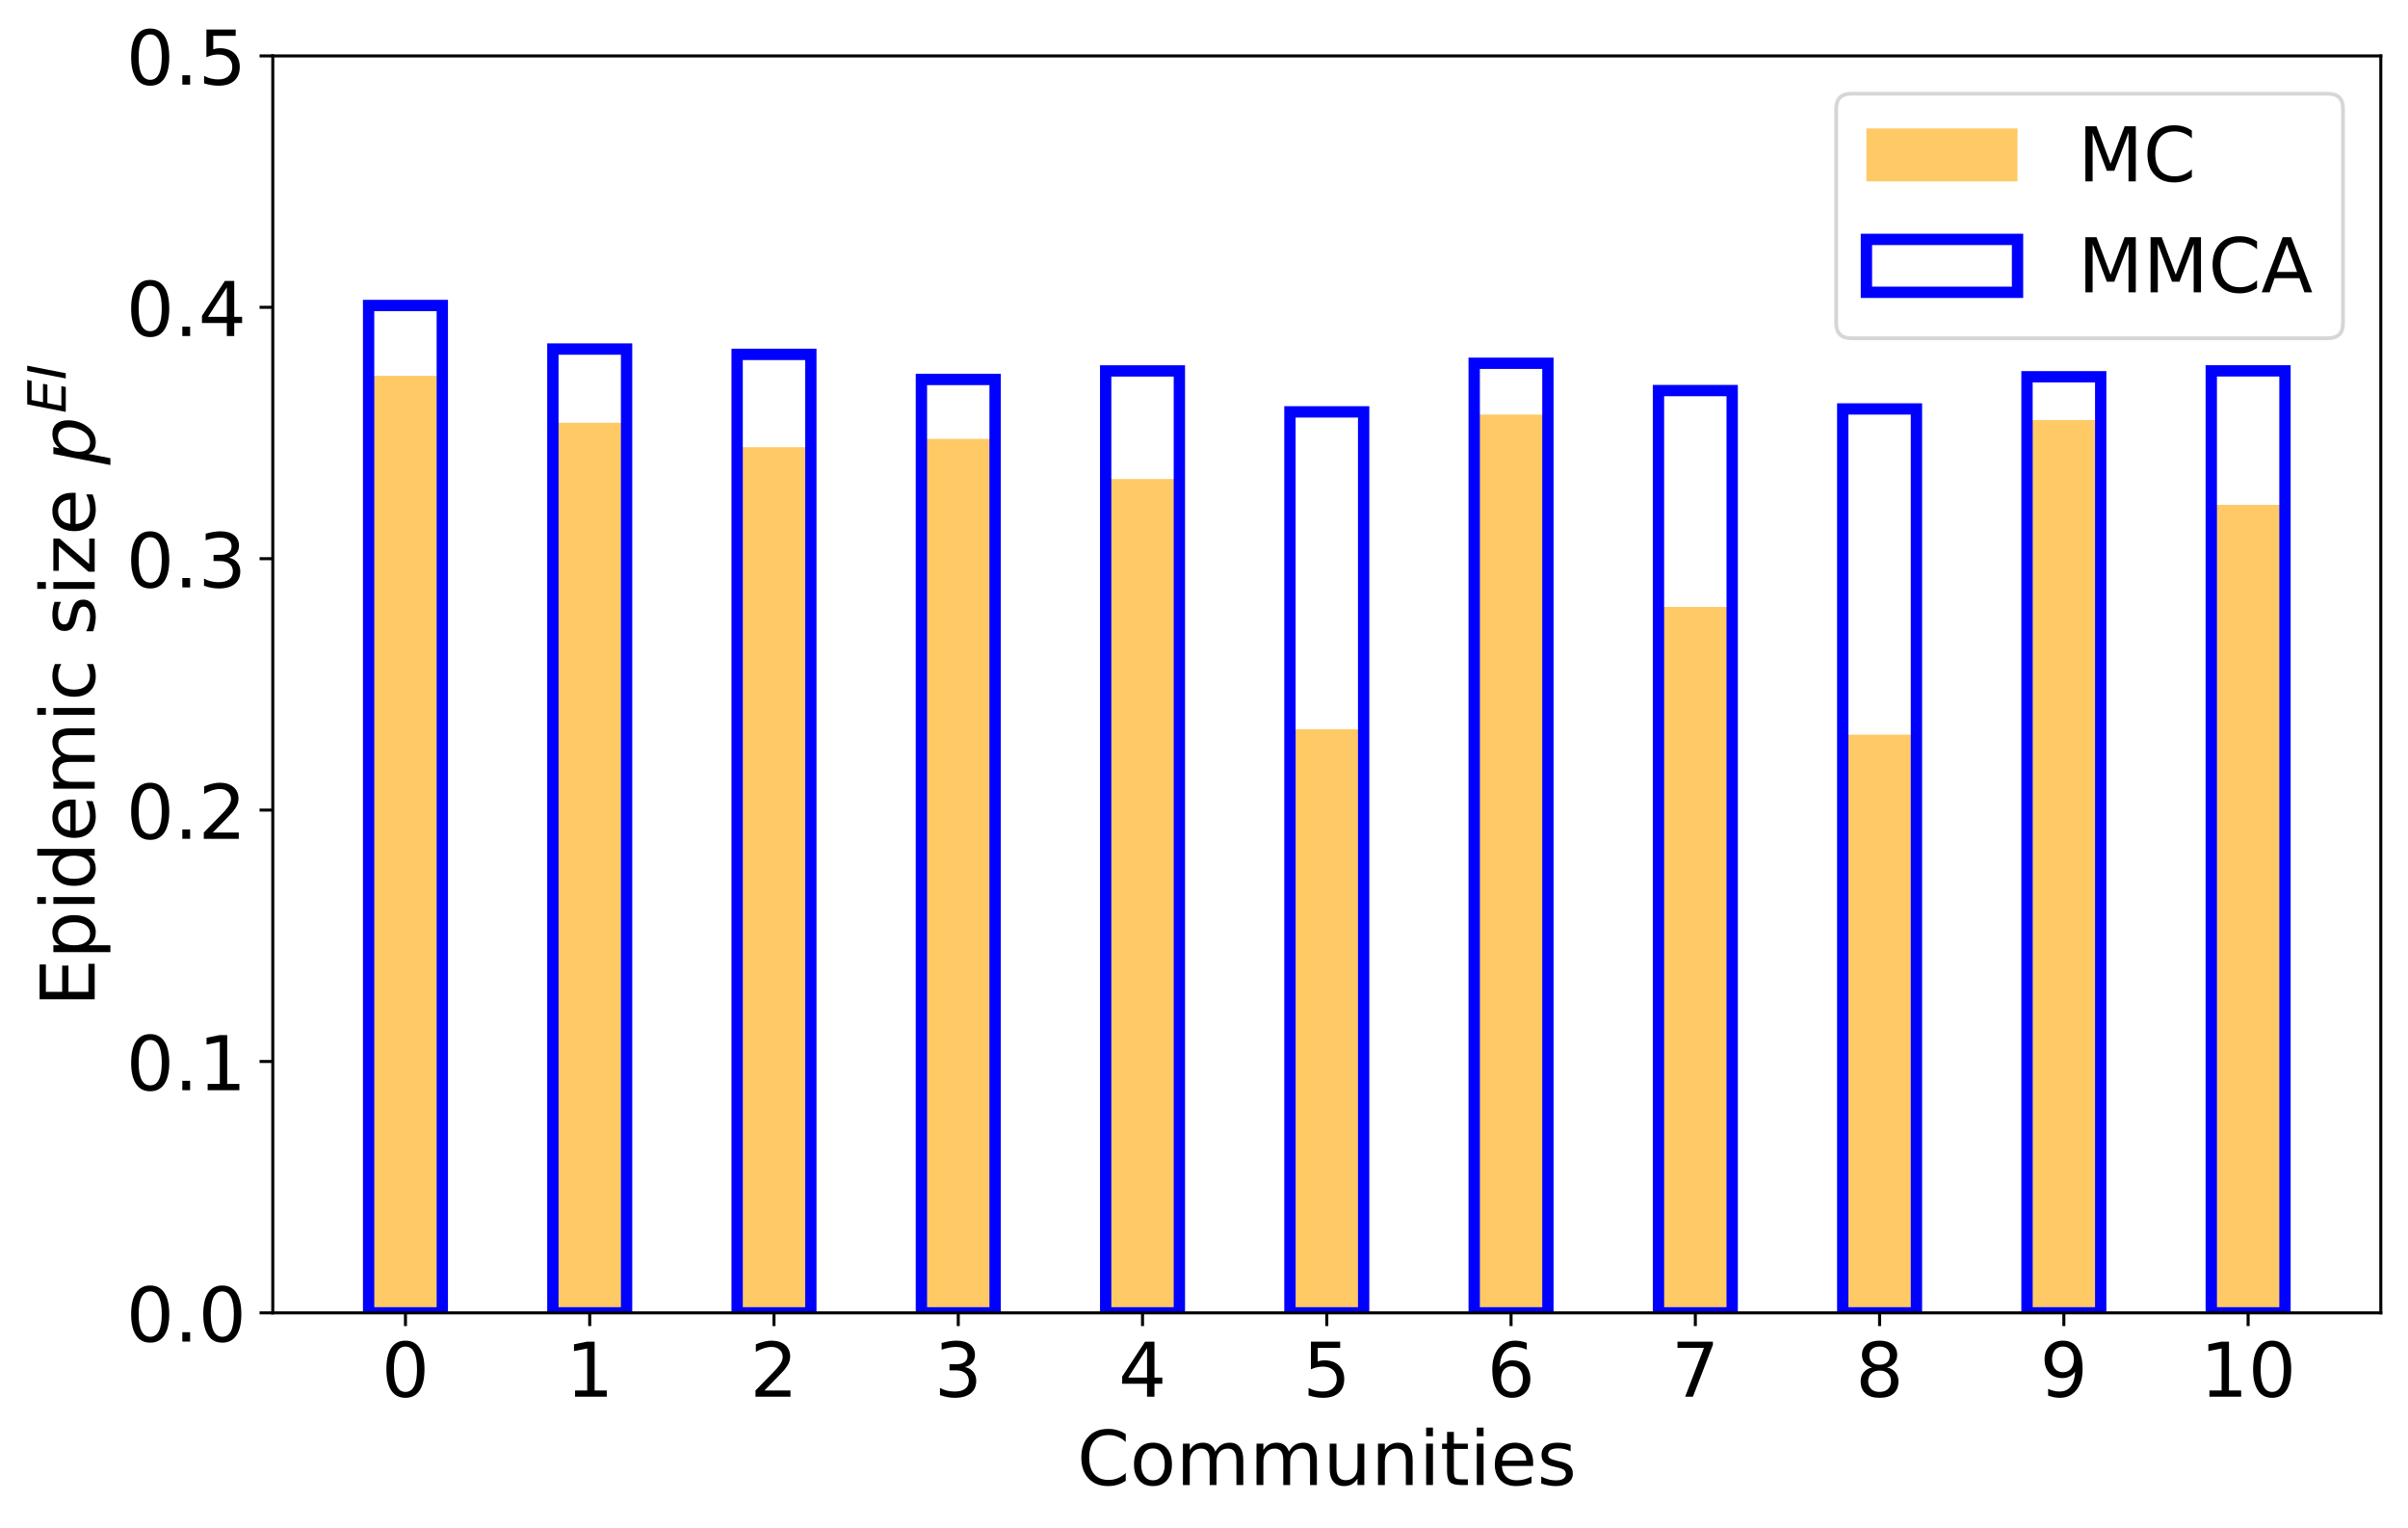
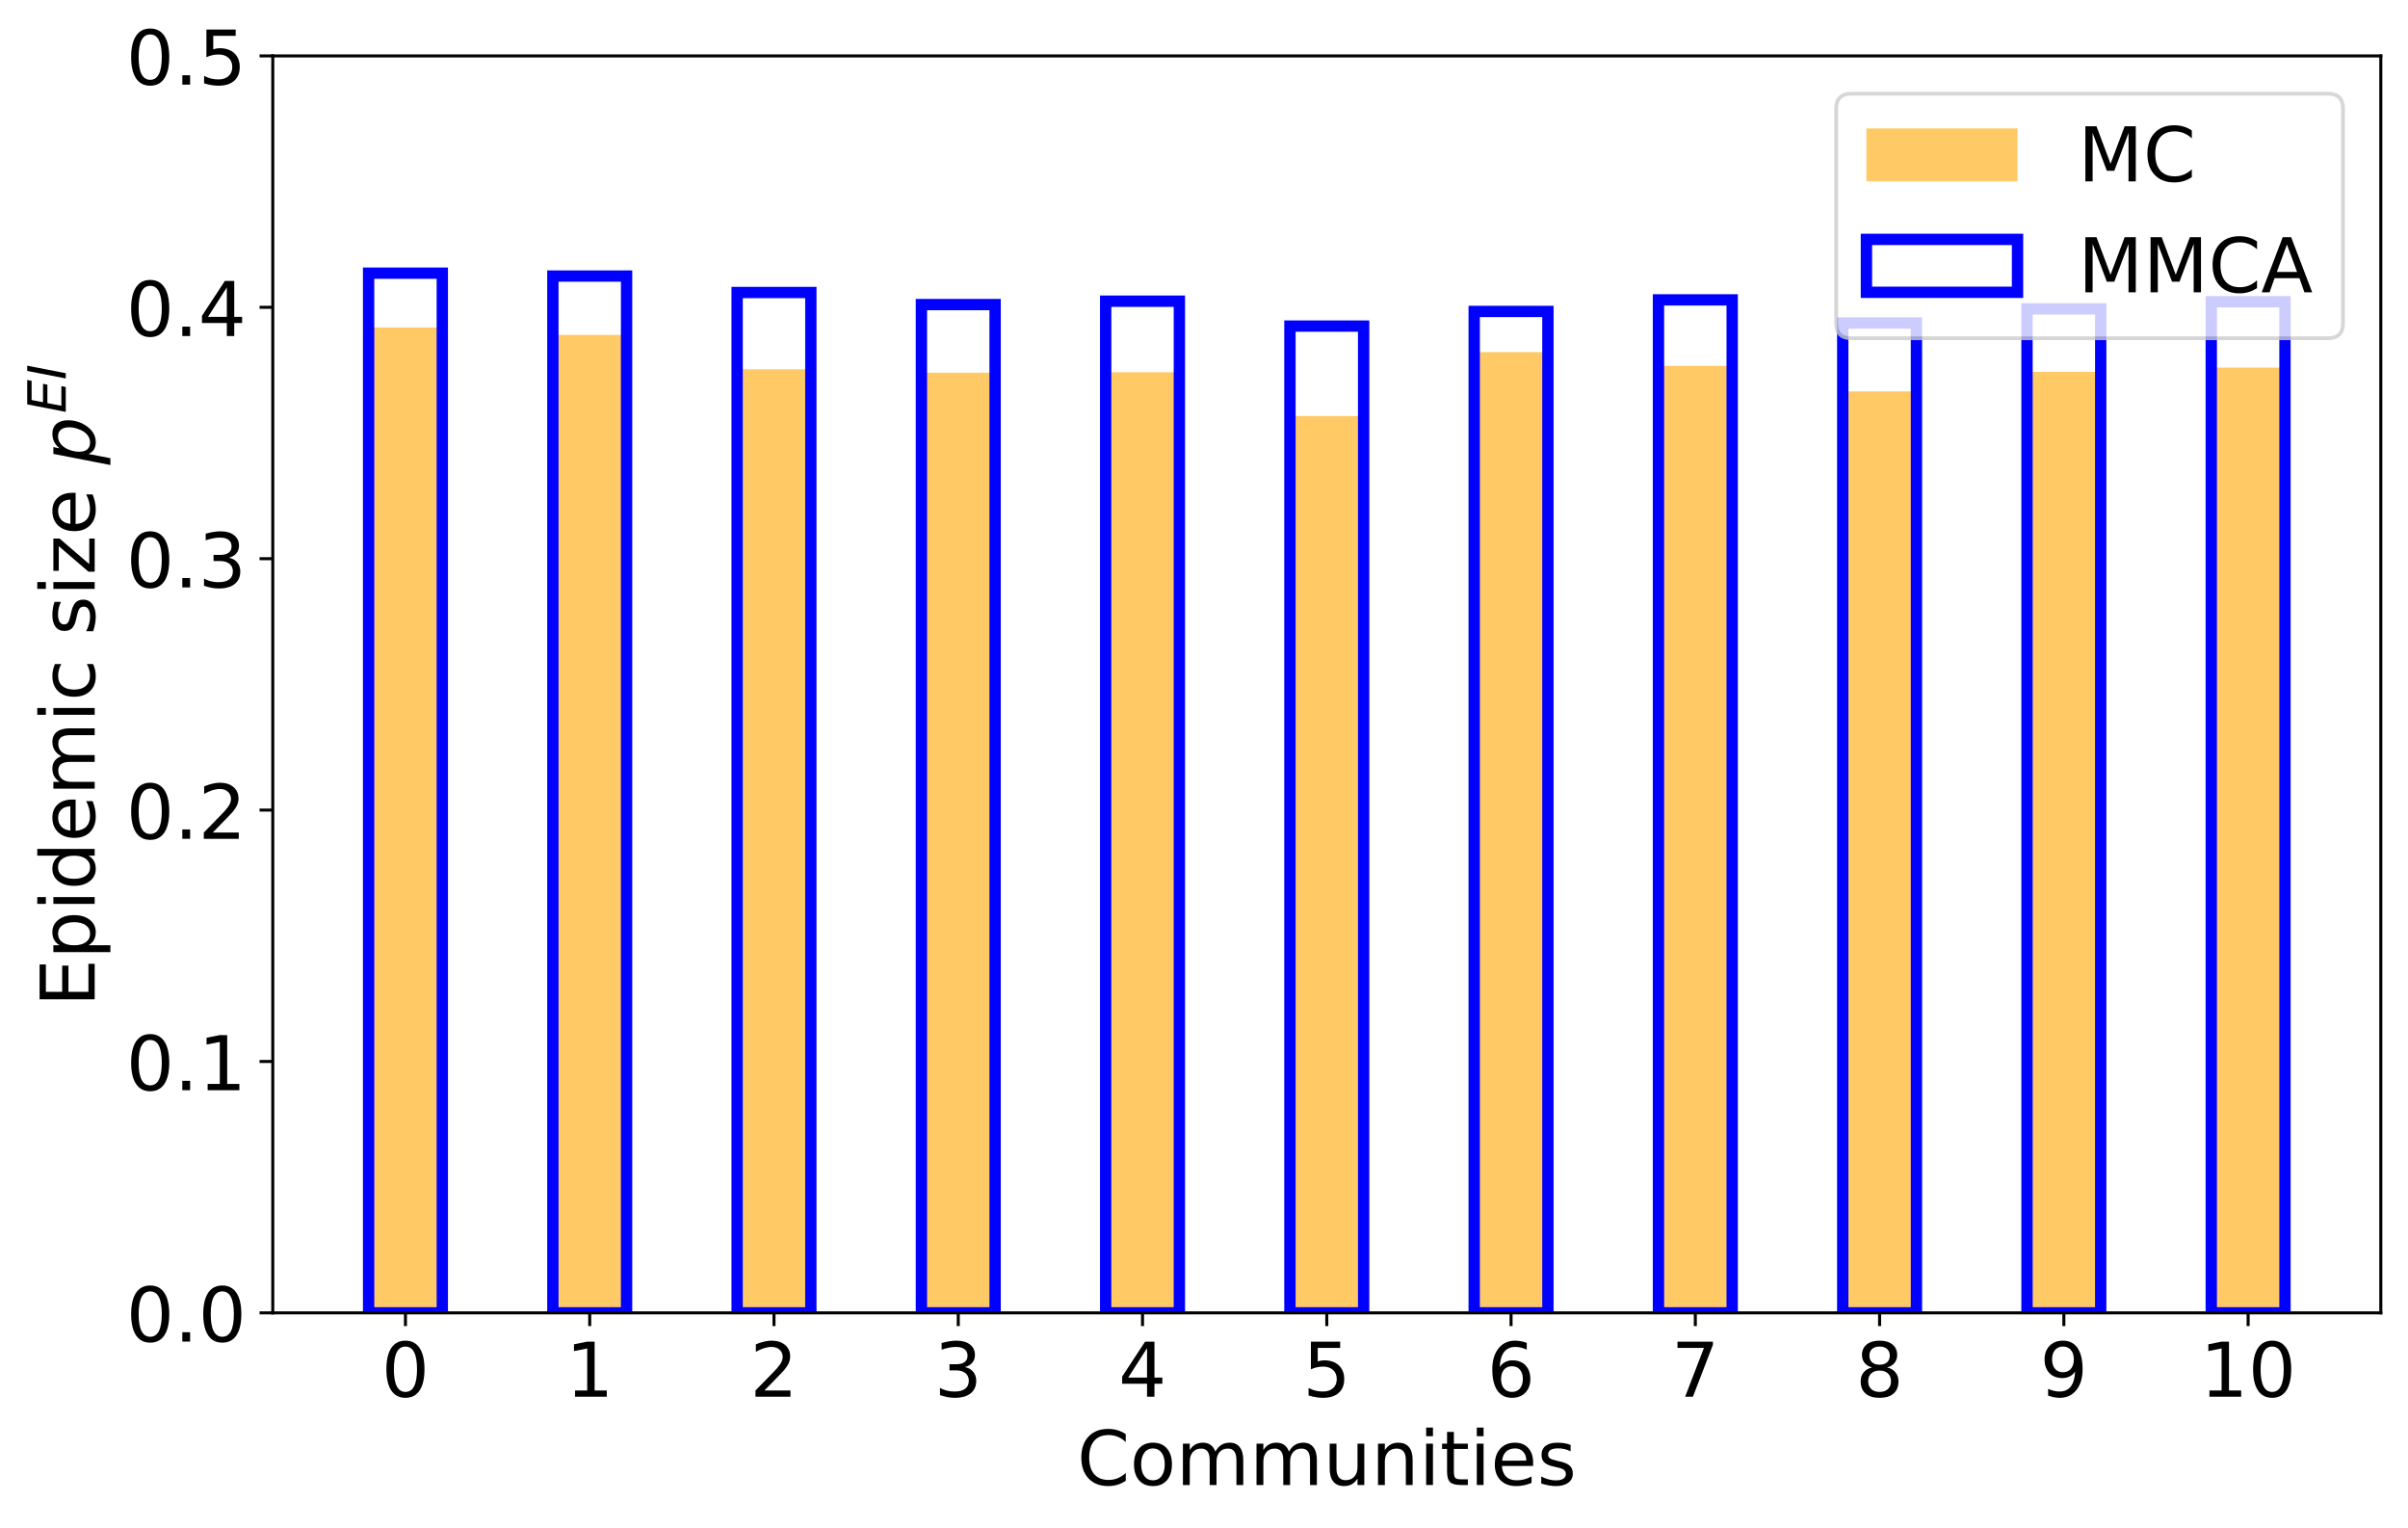
<svg xmlns="http://www.w3.org/2000/svg" xmlns:xlink="http://www.w3.org/1999/xlink" width="637.406pt" height="404.351pt" viewBox="0 0 637.406 404.351" version="1.1">
  <defs>
    <style type="text/css">*{stroke-linejoin: round; stroke-linecap: butt}</style>
  </defs>
  <g id="figure_1">
    <g id="patch_1">
      <path d="M 0 404.351  L 637.406 404.351  L 637.406 0  L 0 0  z " style="fill: #ffffff" />
    </g>
    <g id="axes_1">
      <g id="patch_2">
        <path d="M 72.206 347.438  L 630.206 347.438  L 630.206 14.798  L 72.206 14.798  z " style="fill: #ffffff" />
      </g>
      <g id="patch_3">
-         <path d="M 97.57 347.438  L 117.08 347.438  L 117.08 99.467  L 97.57 99.467  z " clip-path="url(#p5b7238a2bb)" style="fill: #ffa500; opacity: 0.6" />
+         <path d="M 97.57 347.438  L 117.08 347.438  L 117.08 86.666  L 97.57 86.666  z " clip-path="url(#pcec931e5d7)" style="fill: #ffa500; opacity: 0.6" />
      </g>
      <g id="patch_4">
-         <path d="M 146.346 347.438  L 165.857 347.438  L 165.857 111.873  L 146.346 111.873  z " clip-path="url(#p5b7238a2bb)" style="fill: #ffa500; opacity: 0.6" />
+         <path d="M 146.346 347.438  L 165.857 347.438  L 165.857 88.628  L 146.346 88.628  z " clip-path="url(#pcec931e5d7)" style="fill: #ffa500; opacity: 0.6" />
      </g>
      <g id="patch_5">
-         <path d="M 195.122 347.438  L 214.633 347.438  L 214.633 118.346  L 195.122 118.346  z " clip-path="url(#p5b7238a2bb)" style="fill: #ffa500; opacity: 0.6" />
+         <path d="M 195.122 347.438  L 214.633 347.438  L 214.633 97.729  L 195.122 97.729  z " clip-path="url(#pcec931e5d7)" style="fill: #ffa500; opacity: 0.6" />
      </g>
      <g id="patch_6">
-         <path d="M 243.899 347.438  L 263.409 347.438  L 263.409 116.159  L 243.899 116.159  z " clip-path="url(#p5b7238a2bb)" style="fill: #ffa500; opacity: 0.6" />
+         <path d="M 243.899 347.438  L 263.409 347.438  L 263.409 98.634  L 243.899 98.634  z " clip-path="url(#pcec931e5d7)" style="fill: #ffa500; opacity: 0.6" />
      </g>
      <g id="patch_7">
-         <path d="M 292.675 347.438  L 312.185 347.438  L 312.185 126.761  L 292.675 126.761  z " clip-path="url(#p5b7238a2bb)" style="fill: #ffa500; opacity: 0.6" />
+         <path d="M 292.675 347.438  L 312.185 347.438  L 312.185 98.515  L 292.675 98.515  z " clip-path="url(#pcec931e5d7)" style="fill: #ffa500; opacity: 0.6" />
      </g>
      <g id="patch_8">
-         <path d="M 341.451 347.438  L 360.961 347.438  L 360.961 192.98  L 341.451 192.98  z " clip-path="url(#p5b7238a2bb)" style="fill: #ffa500; opacity: 0.6" />
+         <path d="M 341.451 347.438  L 360.961 347.438  L 360.961 110.094  L 341.451 110.094  z " clip-path="url(#pcec931e5d7)" style="fill: #ffa500; opacity: 0.6" />
      </g>
      <g id="patch_9">
-         <path d="M 390.227 347.438  L 409.738 347.438  L 409.738 109.707  L 390.227 109.707  z " clip-path="url(#p5b7238a2bb)" style="fill: #ffa500; opacity: 0.6" />
+         <path d="M 390.227 347.438  L 409.738 347.438  L 409.738 93.189  L 390.227 93.189  z " clip-path="url(#pcec931e5d7)" style="fill: #ffa500; opacity: 0.6" />
      </g>
      <g id="patch_10">
-         <path d="M 439.003 347.438  L 458.514 347.438  L 458.514 160.62  L 439.003 160.62  z " clip-path="url(#p5b7238a2bb)" style="fill: #ffa500; opacity: 0.6" />
+         <path d="M 439.003 347.438  L 458.514 347.438  L 458.514 96.828  L 439.003 96.828  z " clip-path="url(#pcec931e5d7)" style="fill: #ffa500; opacity: 0.6" />
      </g>
      <g id="patch_11">
-         <path d="M 487.78 347.438  L 507.29 347.438  L 507.29 194.411  L 487.78 194.411  z " clip-path="url(#p5b7238a2bb)" style="fill: #ffa500; opacity: 0.6" />
+         <path d="M 487.78 347.438  L 507.29 347.438  L 507.29 103.587  L 487.78 103.587  z " clip-path="url(#pcec931e5d7)" style="fill: #ffa500; opacity: 0.6" />
      </g>
      <g id="patch_12">
-         <path d="M 536.556 347.438  L 556.066 347.438  L 556.066 111.17  L 536.556 111.17  z " clip-path="url(#p5b7238a2bb)" style="fill: #ffa500; opacity: 0.6" />
+         <path d="M 536.556 347.438  L 556.066 347.438  L 556.066 98.406  L 536.556 98.406  z " clip-path="url(#pcec931e5d7)" style="fill: #ffa500; opacity: 0.6" />
      </g>
      <g id="patch_13">
-         <path d="M 585.332 347.438  L 604.843 347.438  L 604.843 133.604  L 585.332 133.604  z " clip-path="url(#p5b7238a2bb)" style="fill: #ffa500; opacity: 0.6" />
+         <path d="M 585.332 347.438  L 604.843 347.438  L 604.843 97.284  L 585.332 97.284  z " clip-path="url(#pcec931e5d7)" style="fill: #ffa500; opacity: 0.6" />
      </g>
      <g id="patch_14">
-         <path d="M 97.57 347.438  L 117.08 347.438  L 117.08 80.839  L 97.57 80.839  L 97.57 347.438  z " clip-path="url(#p5b7238a2bb)" style="fill: none; stroke: #0000ff; stroke-width: 3; stroke-linejoin: miter" />
+         <path d="M 97.57 347.438  L 117.08 347.438  L 117.08 72.293  L 97.57 72.293  L 97.57 347.438  z " clip-path="url(#pcec931e5d7)" style="fill: none; stroke: #0000ff; stroke-width: 3; stroke-linejoin: miter" />
      </g>
      <g id="patch_15">
-         <path d="M 146.346 347.438  L 165.857 347.438  L 165.857 92.376  L 146.346 92.376  L 146.346 347.438  z " clip-path="url(#p5b7238a2bb)" style="fill: none; stroke: #0000ff; stroke-width: 3; stroke-linejoin: miter" />
+         <path d="M 146.346 347.438  L 165.857 347.438  L 165.857 73.058  L 146.346 73.058  L 146.346 347.438  z " clip-path="url(#pcec931e5d7)" style="fill: none; stroke: #0000ff; stroke-width: 3; stroke-linejoin: miter" />
      </g>
      <g id="patch_16">
-         <path d="M 195.122 347.438  L 214.633 347.438  L 214.633 93.784  L 195.122 93.784  L 195.122 347.438  z " clip-path="url(#p5b7238a2bb)" style="fill: none; stroke: #0000ff; stroke-width: 3; stroke-linejoin: miter" />
+         <path d="M 195.122 347.438  L 214.633 347.438  L 214.633 77.405  L 195.122 77.405  L 195.122 347.438  z " clip-path="url(#pcec931e5d7)" style="fill: none; stroke: #0000ff; stroke-width: 3; stroke-linejoin: miter" />
      </g>
      <g id="patch_17">
-         <path d="M 243.899 347.438  L 263.409 347.438  L 263.409 100.412  L 243.899 100.412  L 243.899 347.438  z " clip-path="url(#p5b7238a2bb)" style="fill: none; stroke: #0000ff; stroke-width: 3; stroke-linejoin: miter" />
+         <path d="M 243.899 347.438  L 263.409 347.438  L 263.409 80.6  L 243.899 80.6  L 243.899 347.438  z " clip-path="url(#pcec931e5d7)" style="fill: none; stroke: #0000ff; stroke-width: 3; stroke-linejoin: miter" />
      </g>
      <g id="patch_18">
-         <path d="M 292.675 347.438  L 312.185 347.438  L 312.185 98.158  L 292.675 98.158  L 292.675 347.438  z " clip-path="url(#p5b7238a2bb)" style="fill: none; stroke: #0000ff; stroke-width: 3; stroke-linejoin: miter" />
+         <path d="M 292.675 347.438  L 312.185 347.438  L 312.185 79.71  L 292.675 79.71  L 292.675 347.438  z " clip-path="url(#pcec931e5d7)" style="fill: none; stroke: #0000ff; stroke-width: 3; stroke-linejoin: miter" />
      </g>
      <g id="patch_19">
-         <path d="M 341.451 347.438  L 360.961 347.438  L 360.961 108.996  L 341.451 108.996  L 341.451 347.438  z " clip-path="url(#p5b7238a2bb)" style="fill: none; stroke: #0000ff; stroke-width: 3; stroke-linejoin: miter" />
+         <path d="M 341.451 347.438  L 360.961 347.438  L 360.961 86.297  L 341.451 86.297  L 341.451 347.438  z " clip-path="url(#pcec931e5d7)" style="fill: none; stroke: #0000ff; stroke-width: 3; stroke-linejoin: miter" />
      </g>
      <g id="patch_20">
-         <path d="M 390.227 347.438  L 409.738 347.438  L 409.738 96.139  L 390.227 96.139  L 390.227 347.438  z " clip-path="url(#p5b7238a2bb)" style="fill: none; stroke: #0000ff; stroke-width: 3; stroke-linejoin: miter" />
+         <path d="M 390.227 347.438  L 409.738 347.438  L 409.738 82.423  L 390.227 82.423  L 390.227 347.438  z " clip-path="url(#pcec931e5d7)" style="fill: none; stroke: #0000ff; stroke-width: 3; stroke-linejoin: miter" />
      </g>
      <g id="patch_21">
-         <path d="M 439.003 347.438  L 458.514 347.438  L 458.514 103.365  L 439.003 103.365  L 439.003 347.438  z " clip-path="url(#p5b7238a2bb)" style="fill: none; stroke: #0000ff; stroke-width: 3; stroke-linejoin: miter" />
+         <path d="M 439.003 347.438  L 458.514 347.438  L 458.514 79.357  L 439.003 79.357  L 439.003 347.438  z " clip-path="url(#pcec931e5d7)" style="fill: none; stroke: #0000ff; stroke-width: 3; stroke-linejoin: miter" />
      </g>
      <g id="patch_22">
-         <path d="M 487.78 347.438  L 507.29 347.438  L 507.29 108.226  L 487.78 108.226  L 487.78 347.438  z " clip-path="url(#p5b7238a2bb)" style="fill: none; stroke: #0000ff; stroke-width: 3; stroke-linejoin: miter" />
+         <path d="M 487.78 347.438  L 507.29 347.438  L 507.29 85.49  L 487.78 85.49  L 487.78 347.438  z " clip-path="url(#pcec931e5d7)" style="fill: none; stroke: #0000ff; stroke-width: 3; stroke-linejoin: miter" />
      </g>
      <g id="patch_23">
-         <path d="M 536.556 347.438  L 556.066 347.438  L 556.066 99.703  L 536.556 99.703  L 536.556 347.438  z " clip-path="url(#p5b7238a2bb)" style="fill: none; stroke: #0000ff; stroke-width: 3; stroke-linejoin: miter" />
+         <path d="M 536.556 347.438  L 556.066 347.438  L 556.066 81.742  L 536.556 81.742  L 536.556 347.438  z " clip-path="url(#pcec931e5d7)" style="fill: none; stroke: #0000ff; stroke-width: 3; stroke-linejoin: miter" />
      </g>
      <g id="patch_24">
-         <path d="M 585.332 347.438  L 604.843 347.438  L 604.843 98.144  L 585.332 98.144  L 585.332 347.438  z " clip-path="url(#p5b7238a2bb)" style="fill: none; stroke: #0000ff; stroke-width: 3; stroke-linejoin: miter" />
+         <path d="M 585.332 347.438  L 604.843 347.438  L 604.843 79.851  L 585.332 79.851  L 585.332 347.438  z " clip-path="url(#pcec931e5d7)" style="fill: none; stroke: #0000ff; stroke-width: 3; stroke-linejoin: miter" />
      </g>
      <g id="matplotlib.axis_1">
        <g id="xtick_1">
          <g id="line2d_1">
            <defs>
-               <path id="ma3f6ffe64d" d="M 0 0  L 0 3.5  " style="stroke: #000000; stroke-width: 0.8" />
-             </defs>
-             <g>
-               <use xlink:href="#ma3f6ffe64d" x="107.325" y="347.438" style="stroke: #000000; stroke-width: 0.8" />
+               <path id="m4a63cd642a" d="M 0 0  L 0 3.5  " style="stroke: #000000; stroke-width: 0.8" />
+             </defs>
+             <g>
+               <use xlink:href="#m4a63cd642a" x="107.325" y="347.438" style="stroke: #000000; stroke-width: 0.8" />
            </g>
          </g>
          <g id="text_1">
            <g transform="translate(100.9626 369.6353) scale(0.2 -0.2)">
              <defs>
                <path id="DejaVuSans-30" d="M 2034 4250  Q 1547 4250 1301 3770  Q 1056 3291 1056 2328  Q 1056 1369 1301 889  Q 1547 409 2034 409  Q 2525 409 2770 889  Q 3016 1369 3016 2328  Q 3016 3291 2770 3770  Q 2525 4250 2034 4250  z M 2034 4750  Q 2819 4750 3233 4129  Q 3647 3509 3647 2328  Q 3647 1150 3233 529  Q 2819 -91 2034 -91  Q 1250 -91 836 529  Q 422 1150 422 2328  Q 422 3509 836 4129  Q 1250 4750 2034 4750  z " transform="scale(0.015625)" />
              </defs>
              <use xlink:href="#DejaVuSans-30" />
            </g>
          </g>
        </g>
        <g id="xtick_2">
          <g id="line2d_2">
            <g>
-               <use xlink:href="#ma3f6ffe64d" x="156.101" y="347.438" style="stroke: #000000; stroke-width: 0.8" />
+               <use xlink:href="#m4a63cd642a" x="156.101" y="347.438" style="stroke: #000000; stroke-width: 0.8" />
            </g>
          </g>
          <g id="text_2">
            <g transform="translate(149.7389 369.6353) scale(0.2 -0.2)">
              <defs>
                <path id="DejaVuSans-31" d="M 794 531  L 1825 531  L 1825 4091  L 703 3866  L 703 4441  L 1819 4666  L 2450 4666  L 2450 531  L 3481 531  L 3481 0  L 794 0  L 794 531  z " transform="scale(0.015625)" />
              </defs>
              <use xlink:href="#DejaVuSans-31" />
            </g>
          </g>
        </g>
        <g id="xtick_3">
          <g id="line2d_3">
            <g>
-               <use xlink:href="#ma3f6ffe64d" x="204.878" y="347.438" style="stroke: #000000; stroke-width: 0.8" />
+               <use xlink:href="#m4a63cd642a" x="204.878" y="347.438" style="stroke: #000000; stroke-width: 0.8" />
            </g>
          </g>
          <g id="text_3">
            <g transform="translate(198.5151 369.6353) scale(0.2 -0.2)">
              <defs>
                <path id="DejaVuSans-32" d="M 1228 531  L 3431 531  L 3431 0  L 469 0  L 469 531  Q 828 903 1448 1529  Q 2069 2156 2228 2338  Q 2531 2678 2651 2914  Q 2772 3150 2772 3378  Q 2772 3750 2511 3984  Q 2250 4219 1831 4219  Q 1534 4219 1204 4116  Q 875 4013 500 3803  L 500 4441  Q 881 4594 1212 4672  Q 1544 4750 1819 4750  Q 2544 4750 2975 4387  Q 3406 4025 3406 3419  Q 3406 3131 3298 2873  Q 3191 2616 2906 2266  Q 2828 2175 2409 1742  Q 1991 1309 1228 531  z " transform="scale(0.015625)" />
              </defs>
              <use xlink:href="#DejaVuSans-32" />
            </g>
          </g>
        </g>
        <g id="xtick_4">
          <g id="line2d_4">
            <g>
-               <use xlink:href="#ma3f6ffe64d" x="253.654" y="347.438" style="stroke: #000000; stroke-width: 0.8" />
+               <use xlink:href="#m4a63cd642a" x="253.654" y="347.438" style="stroke: #000000; stroke-width: 0.8" />
            </g>
          </g>
          <g id="text_4">
            <g transform="translate(247.2913 369.6353) scale(0.2 -0.2)">
              <defs>
                <path id="DejaVuSans-33" d="M 2597 2516  Q 3050 2419 3304 2112  Q 3559 1806 3559 1356  Q 3559 666 3084 287  Q 2609 -91 1734 -91  Q 1441 -91 1130 -33  Q 819 25 488 141  L 488 750  Q 750 597 1062 519  Q 1375 441 1716 441  Q 2309 441 2620 675  Q 2931 909 2931 1356  Q 2931 1769 2642 2001  Q 2353 2234 1838 2234  L 1294 2234  L 1294 2753  L 1863 2753  Q 2328 2753 2575 2939  Q 2822 3125 2822 3475  Q 2822 3834 2567 4026  Q 2313 4219 1838 4219  Q 1578 4219 1281 4162  Q 984 4106 628 3988  L 628 4550  Q 988 4650 1302 4700  Q 1616 4750 1894 4750  Q 2613 4750 3031 4423  Q 3450 4097 3450 3541  Q 3450 3153 3228 2886  Q 3006 2619 2597 2516  z " transform="scale(0.015625)" />
              </defs>
              <use xlink:href="#DejaVuSans-33" />
            </g>
          </g>
        </g>
        <g id="xtick_5">
          <g id="line2d_5">
            <g>
-               <use xlink:href="#ma3f6ffe64d" x="302.43" y="347.438" style="stroke: #000000; stroke-width: 0.8" />
+               <use xlink:href="#m4a63cd642a" x="302.43" y="347.438" style="stroke: #000000; stroke-width: 0.8" />
            </g>
          </g>
          <g id="text_5">
            <g transform="translate(296.0675 369.6353) scale(0.2 -0.2)">
              <defs>
                <path id="DejaVuSans-34" d="M 2419 4116  L 825 1625  L 2419 1625  L 2419 4116  z M 2253 4666  L 3047 4666  L 3047 1625  L 3713 1625  L 3713 1100  L 3047 1100  L 3047 0  L 2419 0  L 2419 1100  L 313 1100  L 313 1709  L 2253 4666  z " transform="scale(0.015625)" />
              </defs>
              <use xlink:href="#DejaVuSans-34" />
            </g>
          </g>
        </g>
        <g id="xtick_6">
          <g id="line2d_6">
            <g>
-               <use xlink:href="#ma3f6ffe64d" x="351.206" y="347.438" style="stroke: #000000; stroke-width: 0.8" />
+               <use xlink:href="#m4a63cd642a" x="351.206" y="347.438" style="stroke: #000000; stroke-width: 0.8" />
            </g>
          </g>
          <g id="text_6">
            <g transform="translate(344.8438 369.6353) scale(0.2 -0.2)">
              <defs>
                <path id="DejaVuSans-35" d="M 691 4666  L 3169 4666  L 3169 4134  L 1269 4134  L 1269 2991  Q 1406 3038 1543 3061  Q 1681 3084 1819 3084  Q 2600 3084 3056 2656  Q 3513 2228 3513 1497  Q 3513 744 3044 326  Q 2575 -91 1722 -91  Q 1428 -91 1123 -41  Q 819 9 494 109  L 494 744  Q 775 591 1075 516  Q 1375 441 1709 441  Q 2250 441 2565 725  Q 2881 1009 2881 1497  Q 2881 1984 2565 2268  Q 2250 2553 1709 2553  Q 1456 2553 1204 2497  Q 953 2441 691 2322  L 691 4666  z " transform="scale(0.015625)" />
              </defs>
              <use xlink:href="#DejaVuSans-35" />
            </g>
          </g>
        </g>
        <g id="xtick_7">
          <g id="line2d_7">
            <g>
-               <use xlink:href="#ma3f6ffe64d" x="399.982" y="347.438" style="stroke: #000000; stroke-width: 0.8" />
+               <use xlink:href="#m4a63cd642a" x="399.982" y="347.438" style="stroke: #000000; stroke-width: 0.8" />
            </g>
          </g>
          <g id="text_7">
            <g transform="translate(393.62 369.6353) scale(0.2 -0.2)">
              <defs>
                <path id="DejaVuSans-36" d="M 2113 2584  Q 1688 2584 1439 2293  Q 1191 2003 1191 1497  Q 1191 994 1439 701  Q 1688 409 2113 409  Q 2538 409 2786 701  Q 3034 994 3034 1497  Q 3034 2003 2786 2293  Q 2538 2584 2113 2584  z M 3366 4563  L 3366 3988  Q 3128 4100 2886 4159  Q 2644 4219 2406 4219  Q 1781 4219 1451 3797  Q 1122 3375 1075 2522  Q 1259 2794 1537 2939  Q 1816 3084 2150 3084  Q 2853 3084 3261 2657  Q 3669 2231 3669 1497  Q 3669 778 3244 343  Q 2819 -91 2113 -91  Q 1303 -91 875 529  Q 447 1150 447 2328  Q 447 3434 972 4092  Q 1497 4750 2381 4750  Q 2619 4750 2861 4703  Q 3103 4656 3366 4563  z " transform="scale(0.015625)" />
              </defs>
              <use xlink:href="#DejaVuSans-36" />
            </g>
          </g>
        </g>
        <g id="xtick_8">
          <g id="line2d_8">
            <g>
-               <use xlink:href="#ma3f6ffe64d" x="448.759" y="347.438" style="stroke: #000000; stroke-width: 0.8" />
+               <use xlink:href="#m4a63cd642a" x="448.759" y="347.438" style="stroke: #000000; stroke-width: 0.8" />
            </g>
          </g>
          <g id="text_8">
            <g transform="translate(442.3962 369.6353) scale(0.2 -0.2)">
              <defs>
                <path id="DejaVuSans-37" d="M 525 4666  L 3525 4666  L 3525 4397  L 1831 0  L 1172 0  L 2766 4134  L 525 4134  L 525 4666  z " transform="scale(0.015625)" />
              </defs>
              <use xlink:href="#DejaVuSans-37" />
            </g>
          </g>
        </g>
        <g id="xtick_9">
          <g id="line2d_9">
            <g>
-               <use xlink:href="#ma3f6ffe64d" x="497.535" y="347.438" style="stroke: #000000; stroke-width: 0.8" />
+               <use xlink:href="#m4a63cd642a" x="497.535" y="347.438" style="stroke: #000000; stroke-width: 0.8" />
            </g>
          </g>
          <g id="text_9">
            <g transform="translate(491.1724 369.6353) scale(0.2 -0.2)">
              <defs>
                <path id="DejaVuSans-38" d="M 2034 2216  Q 1584 2216 1326 1975  Q 1069 1734 1069 1313  Q 1069 891 1326 650  Q 1584 409 2034 409  Q 2484 409 2743 651  Q 3003 894 3003 1313  Q 3003 1734 2745 1975  Q 2488 2216 2034 2216  z M 1403 2484  Q 997 2584 770 2862  Q 544 3141 544 3541  Q 544 4100 942 4425  Q 1341 4750 2034 4750  Q 2731 4750 3128 4425  Q 3525 4100 3525 3541  Q 3525 3141 3298 2862  Q 3072 2584 2669 2484  Q 3125 2378 3379 2068  Q 3634 1759 3634 1313  Q 3634 634 3220 271  Q 2806 -91 2034 -91  Q 1263 -91 848 271  Q 434 634 434 1313  Q 434 1759 690 2068  Q 947 2378 1403 2484  z M 1172 3481  Q 1172 3119 1398 2916  Q 1625 2713 2034 2713  Q 2441 2713 2670 2916  Q 2900 3119 2900 3481  Q 2900 3844 2670 4047  Q 2441 4250 2034 4250  Q 1625 4250 1398 4047  Q 1172 3844 1172 3481  z " transform="scale(0.015625)" />
              </defs>
              <use xlink:href="#DejaVuSans-38" />
            </g>
          </g>
        </g>
        <g id="xtick_10">
          <g id="line2d_10">
            <g>
-               <use xlink:href="#ma3f6ffe64d" x="546.311" y="347.438" style="stroke: #000000; stroke-width: 0.8" />
+               <use xlink:href="#m4a63cd642a" x="546.311" y="347.438" style="stroke: #000000; stroke-width: 0.8" />
            </g>
          </g>
          <g id="text_10">
            <g transform="translate(539.9486 369.6353) scale(0.2 -0.2)">
              <defs>
                <path id="DejaVuSans-39" d="M 703 97  L 703 672  Q 941 559 1184 500  Q 1428 441 1663 441  Q 2288 441 2617 861  Q 2947 1281 2994 2138  Q 2813 1869 2534 1725  Q 2256 1581 1919 1581  Q 1219 1581 811 2004  Q 403 2428 403 3163  Q 403 3881 828 4315  Q 1253 4750 1959 4750  Q 2769 4750 3195 4129  Q 3622 3509 3622 2328  Q 3622 1225 3098 567  Q 2575 -91 1691 -91  Q 1453 -91 1209 -44  Q 966 3 703 97  z M 1959 2075  Q 2384 2075 2632 2365  Q 2881 2656 2881 3163  Q 2881 3666 2632 3958  Q 2384 4250 1959 4250  Q 1534 4250 1286 3958  Q 1038 3666 1038 3163  Q 1038 2656 1286 2365  Q 1534 2075 1959 2075  z " transform="scale(0.015625)" />
              </defs>
              <use xlink:href="#DejaVuSans-39" />
            </g>
          </g>
        </g>
        <g id="xtick_11">
          <g id="line2d_11">
            <g>
-               <use xlink:href="#ma3f6ffe64d" x="595.087" y="347.438" style="stroke: #000000; stroke-width: 0.8" />
+               <use xlink:href="#m4a63cd642a" x="595.087" y="347.438" style="stroke: #000000; stroke-width: 0.8" />
            </g>
          </g>
          <g id="text_11">
            <g transform="translate(582.3624 369.6353) scale(0.2 -0.2)">
              <use xlink:href="#DejaVuSans-31" />
              <use xlink:href="#DejaVuSans-30" transform="translate(63.62305 0)" />
            </g>
          </g>
        </g>
        <g id="text_12">
          <g transform="translate(285.1094 392.9916) scale(0.2 -0.2)">
            <defs>
              <path id="DejaVuSans-43" d="M 4122 4306  L 4122 3641  Q 3803 3938 3442 4084  Q 3081 4231 2675 4231  Q 1875 4231 1450 3742  Q 1025 3253 1025 2328  Q 1025 1406 1450 917  Q 1875 428 2675 428  Q 3081 428 3442 575  Q 3803 722 4122 1019  L 4122 359  Q 3791 134 3420 21  Q 3050 -91 2638 -91  Q 1578 -91 968 557  Q 359 1206 359 2328  Q 359 3453 968 4101  Q 1578 4750 2638 4750  Q 3056 4750 3426 4639  Q 3797 4528 4122 4306  z " transform="scale(0.015625)" />
              <path id="DejaVuSans-6f" d="M 1959 3097  Q 1497 3097 1228 2736  Q 959 2375 959 1747  Q 959 1119 1226 758  Q 1494 397 1959 397  Q 2419 397 2687 759  Q 2956 1122 2956 1747  Q 2956 2369 2687 2733  Q 2419 3097 1959 3097  z M 1959 3584  Q 2709 3584 3137 3096  Q 3566 2609 3566 1747  Q 3566 888 3137 398  Q 2709 -91 1959 -91  Q 1206 -91 779 398  Q 353 888 353 1747  Q 353 2609 779 3096  Q 1206 3584 1959 3584  z " transform="scale(0.015625)" />
              <path id="DejaVuSans-6d" d="M 3328 2828  Q 3544 3216 3844 3400  Q 4144 3584 4550 3584  Q 5097 3584 5394 3201  Q 5691 2819 5691 2113  L 5691 0  L 5113 0  L 5113 2094  Q 5113 2597 4934 2840  Q 4756 3084 4391 3084  Q 3944 3084 3684 2787  Q 3425 2491 3425 1978  L 3425 0  L 2847 0  L 2847 2094  Q 2847 2600 2669 2842  Q 2491 3084 2119 3084  Q 1678 3084 1418 2786  Q 1159 2488 1159 1978  L 1159 0  L 581 0  L 581 3500  L 1159 3500  L 1159 2956  Q 1356 3278 1631 3431  Q 1906 3584 2284 3584  Q 2666 3584 2933 3390  Q 3200 3197 3328 2828  z " transform="scale(0.015625)" />
              <path id="DejaVuSans-75" d="M 544 1381  L 544 3500  L 1119 3500  L 1119 1403  Q 1119 906 1312 657  Q 1506 409 1894 409  Q 2359 409 2629 706  Q 2900 1003 2900 1516  L 2900 3500  L 3475 3500  L 3475 0  L 2900 0  L 2900 538  Q 2691 219 2414 64  Q 2138 -91 1772 -91  Q 1169 -91 856 284  Q 544 659 544 1381  z M 1991 3584  L 1991 3584  z " transform="scale(0.015625)" />
              <path id="DejaVuSans-6e" d="M 3513 2113  L 3513 0  L 2938 0  L 2938 2094  Q 2938 2591 2744 2837  Q 2550 3084 2163 3084  Q 1697 3084 1428 2787  Q 1159 2491 1159 1978  L 1159 0  L 581 0  L 581 3500  L 1159 3500  L 1159 2956  Q 1366 3272 1645 3428  Q 1925 3584 2291 3584  Q 2894 3584 3203 3211  Q 3513 2838 3513 2113  z " transform="scale(0.015625)" />
              <path id="DejaVuSans-69" d="M 603 3500  L 1178 3500  L 1178 0  L 603 0  L 603 3500  z M 603 4863  L 1178 4863  L 1178 4134  L 603 4134  L 603 4863  z " transform="scale(0.015625)" />
              <path id="DejaVuSans-74" d="M 1172 4494  L 1172 3500  L 2356 3500  L 2356 3053  L 1172 3053  L 1172 1153  Q 1172 725 1289 603  Q 1406 481 1766 481  L 2356 481  L 2356 0  L 1766 0  Q 1100 0 847 248  Q 594 497 594 1153  L 594 3053  L 172 3053  L 172 3500  L 594 3500  L 594 4494  L 1172 4494  z " transform="scale(0.015625)" />
              <path id="DejaVuSans-65" d="M 3597 1894  L 3597 1613  L 953 1613  Q 991 1019 1311 708  Q 1631 397 2203 397  Q 2534 397 2845 478  Q 3156 559 3463 722  L 3463 178  Q 3153 47 2828 -22  Q 2503 -91 2169 -91  Q 1331 -91 842 396  Q 353 884 353 1716  Q 353 2575 817 3079  Q 1281 3584 2069 3584  Q 2775 3584 3186 3129  Q 3597 2675 3597 1894  z M 3022 2063  Q 3016 2534 2758 2815  Q 2500 3097 2075 3097  Q 1594 3097 1305 2825  Q 1016 2553 972 2059  L 3022 2063  z " transform="scale(0.015625)" />
              <path id="DejaVuSans-73" d="M 2834 3397  L 2834 2853  Q 2591 2978 2328 3040  Q 2066 3103 1784 3103  Q 1356 3103 1142 2972  Q 928 2841 928 2578  Q 928 2378 1081 2264  Q 1234 2150 1697 2047  L 1894 2003  Q 2506 1872 2764 1633  Q 3022 1394 3022 966  Q 3022 478 2636 193  Q 2250 -91 1575 -91  Q 1294 -91 989 -36  Q 684 19 347 128  L 347 722  Q 666 556 975 473  Q 1284 391 1588 391  Q 1994 391 2212 530  Q 2431 669 2431 922  Q 2431 1156 2273 1281  Q 2116 1406 1581 1522  L 1381 1569  Q 847 1681 609 1914  Q 372 2147 372 2553  Q 372 3047 722 3315  Q 1072 3584 1716 3584  Q 2034 3584 2315 3537  Q 2597 3491 2834 3397  z " transform="scale(0.015625)" />
            </defs>
            <use xlink:href="#DejaVuSans-43" />
            <use xlink:href="#DejaVuSans-6f" transform="translate(69.82422 0)" />
            <use xlink:href="#DejaVuSans-6d" transform="translate(131.0059 0)" />
            <use xlink:href="#DejaVuSans-6d" transform="translate(228.418 0)" />
            <use xlink:href="#DejaVuSans-75" transform="translate(325.8301 0)" />
            <use xlink:href="#DejaVuSans-6e" transform="translate(389.209 0)" />
            <use xlink:href="#DejaVuSans-69" transform="translate(452.5879 0)" />
            <use xlink:href="#DejaVuSans-74" transform="translate(480.3711 0)" />
            <use xlink:href="#DejaVuSans-69" transform="translate(519.5801 0)" />
            <use xlink:href="#DejaVuSans-65" transform="translate(547.3633 0)" />
            <use xlink:href="#DejaVuSans-73" transform="translate(608.8867 0)" />
          </g>
        </g>
      </g>
      <g id="matplotlib.axis_2">
        <g id="ytick_1">
          <g id="line2d_12">
            <defs>
-               <path id="mbfdbbbdbdd" d="M 0 0  L -3.5 0  " style="stroke: #000000; stroke-width: 0.8" />
-             </defs>
-             <g>
-               <use xlink:href="#mbfdbbbdbdd" x="72.206" y="347.438" style="stroke: #000000; stroke-width: 0.8" />
+               <path id="ma2d81a4399" d="M 0 0  L -3.5 0  " style="stroke: #000000; stroke-width: 0.8" />
+             </defs>
+             <g>
+               <use xlink:href="#ma2d81a4399" x="72.206" y="347.438" style="stroke: #000000; stroke-width: 0.8" />
            </g>
          </g>
          <g id="text_13">
            <g transform="translate(33.4 355.0369) scale(0.2 -0.2)">
              <defs>
                <path id="DejaVuSans-2e" d="M 684 794  L 1344 794  L 1344 0  L 684 0  L 684 794  z " transform="scale(0.015625)" />
              </defs>
              <use xlink:href="#DejaVuSans-30" />
              <use xlink:href="#DejaVuSans-2e" transform="translate(63.62305 0)" />
              <use xlink:href="#DejaVuSans-30" transform="translate(95.41016 0)" />
            </g>
          </g>
        </g>
        <g id="ytick_2">
          <g id="line2d_13">
            <g>
-               <use xlink:href="#mbfdbbbdbdd" x="72.206" y="280.91" style="stroke: #000000; stroke-width: 0.8" />
+               <use xlink:href="#ma2d81a4399" x="72.206" y="280.91" style="stroke: #000000; stroke-width: 0.8" />
            </g>
          </g>
          <g id="text_14">
            <g transform="translate(33.4 288.5089) scale(0.2 -0.2)">
              <use xlink:href="#DejaVuSans-30" />
              <use xlink:href="#DejaVuSans-2e" transform="translate(63.62305 0)" />
              <use xlink:href="#DejaVuSans-31" transform="translate(95.41016 0)" />
            </g>
          </g>
        </g>
        <g id="ytick_3">
          <g id="line2d_14">
            <g>
-               <use xlink:href="#mbfdbbbdbdd" x="72.206" y="214.382" style="stroke: #000000; stroke-width: 0.8" />
+               <use xlink:href="#ma2d81a4399" x="72.206" y="214.382" style="stroke: #000000; stroke-width: 0.8" />
            </g>
          </g>
          <g id="text_15">
            <g transform="translate(33.4 221.9809) scale(0.2 -0.2)">
              <use xlink:href="#DejaVuSans-30" />
              <use xlink:href="#DejaVuSans-2e" transform="translate(63.62305 0)" />
              <use xlink:href="#DejaVuSans-32" transform="translate(95.41016 0)" />
            </g>
          </g>
        </g>
        <g id="ytick_4">
          <g id="line2d_15">
            <g>
-               <use xlink:href="#mbfdbbbdbdd" x="72.206" y="147.854" style="stroke: #000000; stroke-width: 0.8" />
+               <use xlink:href="#ma2d81a4399" x="72.206" y="147.854" style="stroke: #000000; stroke-width: 0.8" />
            </g>
          </g>
          <g id="text_16">
            <g transform="translate(33.4 155.4529) scale(0.2 -0.2)">
              <use xlink:href="#DejaVuSans-30" />
              <use xlink:href="#DejaVuSans-2e" transform="translate(63.62305 0)" />
              <use xlink:href="#DejaVuSans-33" transform="translate(95.41016 0)" />
            </g>
          </g>
        </g>
        <g id="ytick_5">
          <g id="line2d_16">
            <g>
-               <use xlink:href="#mbfdbbbdbdd" x="72.206" y="81.326" style="stroke: #000000; stroke-width: 0.8" />
+               <use xlink:href="#ma2d81a4399" x="72.206" y="81.326" style="stroke: #000000; stroke-width: 0.8" />
            </g>
          </g>
          <g id="text_17">
            <g transform="translate(33.4 88.92488) scale(0.2 -0.2)">
              <use xlink:href="#DejaVuSans-30" />
              <use xlink:href="#DejaVuSans-2e" transform="translate(63.62305 0)" />
              <use xlink:href="#DejaVuSans-34" transform="translate(95.41016 0)" />
            </g>
          </g>
        </g>
        <g id="ytick_6">
          <g id="line2d_17">
            <g>
-               <use xlink:href="#mbfdbbbdbdd" x="72.206" y="14.798" style="stroke: #000000; stroke-width: 0.8" />
+               <use xlink:href="#ma2d81a4399" x="72.206" y="14.798" style="stroke: #000000; stroke-width: 0.8" />
            </g>
          </g>
          <g id="text_18">
            <g transform="translate(33.4 22.39688) scale(0.2 -0.2)">
              <use xlink:href="#DejaVuSans-30" />
              <use xlink:href="#DejaVuSans-2e" transform="translate(63.62305 0)" />
              <use xlink:href="#DejaVuSans-35" transform="translate(95.41016 0)" />
            </g>
          </g>
        </g>
        <g id="text_19">
          <g transform="translate(25.2 266.4184) rotate(-90) scale(0.2 -0.2)">
            <defs>
              <path id="DejaVuSans-45" d="M 628 4666  L 3578 4666  L 3578 4134  L 1259 4134  L 1259 2753  L 3481 2753  L 3481 2222  L 1259 2222  L 1259 531  L 3634 531  L 3634 0  L 628 0  L 628 4666  z " transform="scale(0.015625)" />
              <path id="DejaVuSans-70" d="M 1159 525  L 1159 -1331  L 581 -1331  L 581 3500  L 1159 3500  L 1159 2969  Q 1341 3281 1617 3432  Q 1894 3584 2278 3584  Q 2916 3584 3314 3078  Q 3713 2572 3713 1747  Q 3713 922 3314 415  Q 2916 -91 2278 -91  Q 1894 -91 1617 61  Q 1341 213 1159 525  z M 3116 1747  Q 3116 2381 2855 2742  Q 2594 3103 2138 3103  Q 1681 3103 1420 2742  Q 1159 2381 1159 1747  Q 1159 1113 1420 752  Q 1681 391 2138 391  Q 2594 391 2855 752  Q 3116 1113 3116 1747  z " transform="scale(0.015625)" />
              <path id="DejaVuSans-64" d="M 2906 2969  L 2906 4863  L 3481 4863  L 3481 0  L 2906 0  L 2906 525  Q 2725 213 2448 61  Q 2172 -91 1784 -91  Q 1150 -91 751 415  Q 353 922 353 1747  Q 353 2572 751 3078  Q 1150 3584 1784 3584  Q 2172 3584 2448 3432  Q 2725 3281 2906 2969  z M 947 1747  Q 947 1113 1208 752  Q 1469 391 1925 391  Q 2381 391 2643 752  Q 2906 1113 2906 1747  Q 2906 2381 2643 2742  Q 2381 3103 1925 3103  Q 1469 3103 1208 2742  Q 947 2381 947 1747  z " transform="scale(0.015625)" />
              <path id="DejaVuSans-63" d="M 3122 3366  L 3122 2828  Q 2878 2963 2633 3030  Q 2388 3097 2138 3097  Q 1578 3097 1268 2742  Q 959 2388 959 1747  Q 959 1106 1268 751  Q 1578 397 2138 397  Q 2388 397 2633 464  Q 2878 531 3122 666  L 3122 134  Q 2881 22 2623 -34  Q 2366 -91 2075 -91  Q 1284 -91 818 406  Q 353 903 353 1747  Q 353 2603 823 3093  Q 1294 3584 2113 3584  Q 2378 3584 2631 3529  Q 2884 3475 3122 3366  z " transform="scale(0.015625)" />
              <path id="DejaVuSans-20" transform="scale(0.015625)" />
              <path id="DejaVuSans-7a" d="M 353 3500  L 3084 3500  L 3084 2975  L 922 459  L 3084 459  L 3084 0  L 275 0  L 275 525  L 2438 3041  L 353 3041  L 353 3500  z " transform="scale(0.015625)" />
              <path id="DejaVuSans-Oblique-70" d="M 3175 2156  Q 3175 2616 2975 2859  Q 2775 3103 2400 3103  Q 2144 3103 1911 2972  Q 1678 2841 1497 2591  Q 1319 2344 1212 1994  Q 1106 1644 1106 1300  Q 1106 863 1306 627  Q 1506 391 1875 391  Q 2147 391 2380 519  Q 2613 647 2778 891  Q 2956 1147 3065 1494  Q 3175 1841 3175 2156  z M 1394 2969  Q 1625 3272 1939 3428  Q 2253 3584 2638 3584  Q 3175 3584 3472 3232  Q 3769 2881 3769 2247  Q 3769 1728 3584 1258  Q 3400 788 3053 416  Q 2822 169 2531 39  Q 2241 -91 1919 -91  Q 1547 -91 1294 64  Q 1041 219 916 525  L 556 -1331  L -19 -1331  L 922 3500  L 1497 3500  L 1394 2969  z " transform="scale(0.015625)" />
              <path id="DejaVuSans-Oblique-45" d="M 1081 4666  L 4031 4666  L 3928 4134  L 1606 4134  L 1338 2753  L 3566 2753  L 3463 2222  L 1234 2222  L 909 531  L 3284 531  L 3181 0  L 172 0  L 1081 4666  z " transform="scale(0.015625)" />
              <path id="DejaVuSans-Oblique-49" d="M 1081 4666  L 1716 4666  L 806 0  L 172 0  L 1081 4666  z " transform="scale(0.015625)" />
            </defs>
            <use xlink:href="#DejaVuSans-45" transform="translate(0 0.684375)" />
            <use xlink:href="#DejaVuSans-70" transform="translate(63.18359 0.684375)" />
            <use xlink:href="#DejaVuSans-69" transform="translate(126.6602 0.684375)" />
            <use xlink:href="#DejaVuSans-64" transform="translate(154.4434 0.684375)" />
            <use xlink:href="#DejaVuSans-65" transform="translate(217.9199 0.684375)" />
            <use xlink:href="#DejaVuSans-6d" transform="translate(279.4434 0.684375)" />
            <use xlink:href="#DejaVuSans-69" transform="translate(376.8555 0.684375)" />
            <use xlink:href="#DejaVuSans-63" transform="translate(404.6387 0.684375)" />
            <use xlink:href="#DejaVuSans-20" transform="translate(459.6191 0.684375)" />
            <use xlink:href="#DejaVuSans-73" transform="translate(491.4062 0.684375)" />
            <use xlink:href="#DejaVuSans-69" transform="translate(543.5059 0.684375)" />
            <use xlink:href="#DejaVuSans-7a" transform="translate(571.2891 0.684375)" />
            <use xlink:href="#DejaVuSans-65" transform="translate(623.7793 0.684375)" />
            <use xlink:href="#DejaVuSans-20" transform="translate(685.3027 0.684375)" />
            <use xlink:href="#DejaVuSans-Oblique-70" transform="translate(717.0898 0.684375)" />
            <use xlink:href="#DejaVuSans-Oblique-45" transform="translate(785.2163 38.96563) scale(0.7)" />
            <use xlink:href="#DejaVuSans-Oblique-49" transform="translate(829.4448 38.96563) scale(0.7)" />
          </g>
        </g>
      </g>
      <g id="patch_25">
        <path d="M 72.206 347.438  L 72.206 14.798  " style="fill: none; stroke: #000000; stroke-width: 0.8; stroke-linejoin: miter; stroke-linecap: square" />
      </g>
      <g id="patch_26">
        <path d="M 630.206 347.438  L 630.206 14.798  " style="fill: none; stroke: #000000; stroke-width: 0.8; stroke-linejoin: miter; stroke-linecap: square" />
      </g>
      <g id="patch_27">
        <path d="M 72.206 347.438  L 630.206 347.438  " style="fill: none; stroke: #000000; stroke-width: 0.8; stroke-linejoin: miter; stroke-linecap: square" />
      </g>
      <g id="patch_28">
        <path d="M 72.206 14.798  L 630.206 14.798  " style="fill: none; stroke: #000000; stroke-width: 0.8; stroke-linejoin: miter; stroke-linecap: square" />
      </g>
      <g id="legend_1">
        <g id="patch_29">
          <path d="M 490.047 89.511  L 616.206 89.511  Q 620.206 89.511 620.206 85.511  L 620.206 28.798  Q 620.206 24.798 616.206 24.798  L 490.047 24.798  Q 486.047 24.798 486.047 28.798  L 486.047 85.511  Q 486.047 89.511 490.047 89.511  z " style="fill: #ffffff; opacity: 0.8; stroke: #cccccc; stroke-linejoin: miter" />
        </g>
        <g id="patch_30">
          <path d="M 494.047 47.995  L 534.047 47.995  L 534.047 33.995  L 494.047 33.995  z " style="fill: #ffa500; opacity: 0.6" />
        </g>
        <g id="text_20">
          <g transform="translate(550.0469 47.99531) scale(0.2 -0.2)">
            <defs>
              <path id="DejaVuSans-4d" d="M 628 4666  L 1569 4666  L 2759 1491  L 3956 4666  L 4897 4666  L 4897 0  L 4281 0  L 4281 4097  L 3078 897  L 2444 897  L 1241 4097  L 1241 0  L 628 0  L 628 4666  z " transform="scale(0.015625)" />
            </defs>
            <use xlink:href="#DejaVuSans-4d" />
            <use xlink:href="#DejaVuSans-43" transform="translate(86.2793 0)" />
          </g>
        </g>
        <g id="patch_31">
          <path d="M 494.047 77.352  L 534.047 77.352  L 534.047 63.352  L 494.047 63.352  L 494.047 77.352  z " style="fill: none; stroke: #0000ff; stroke-width: 3; stroke-linejoin: miter" />
        </g>
        <g id="text_21">
          <g transform="translate(550.0469 77.35156) scale(0.2 -0.2)">
            <defs>
              <path id="DejaVuSans-41" d="M 2188 4044  L 1331 1722  L 3047 1722  L 2188 4044  z M 1831 4666  L 2547 4666  L 4325 0  L 3669 0  L 3244 1197  L 1141 1197  L 716 0  L 50 0  L 1831 4666  z " transform="scale(0.015625)" />
            </defs>
            <use xlink:href="#DejaVuSans-4d" />
            <use xlink:href="#DejaVuSans-4d" transform="translate(86.2793 0)" />
            <use xlink:href="#DejaVuSans-43" transform="translate(172.5586 0)" />
            <use xlink:href="#DejaVuSans-41" transform="translate(242.3828 0)" />
          </g>
        </g>
      </g>
    </g>
  </g>
  <defs>
-     <clipPath id="p5b7238a2bb">
+     <clipPath id="pcec931e5d7">
      <rect x="72.206" y="14.798" width="558" height="332.64" />
    </clipPath>
  </defs>
</svg>
